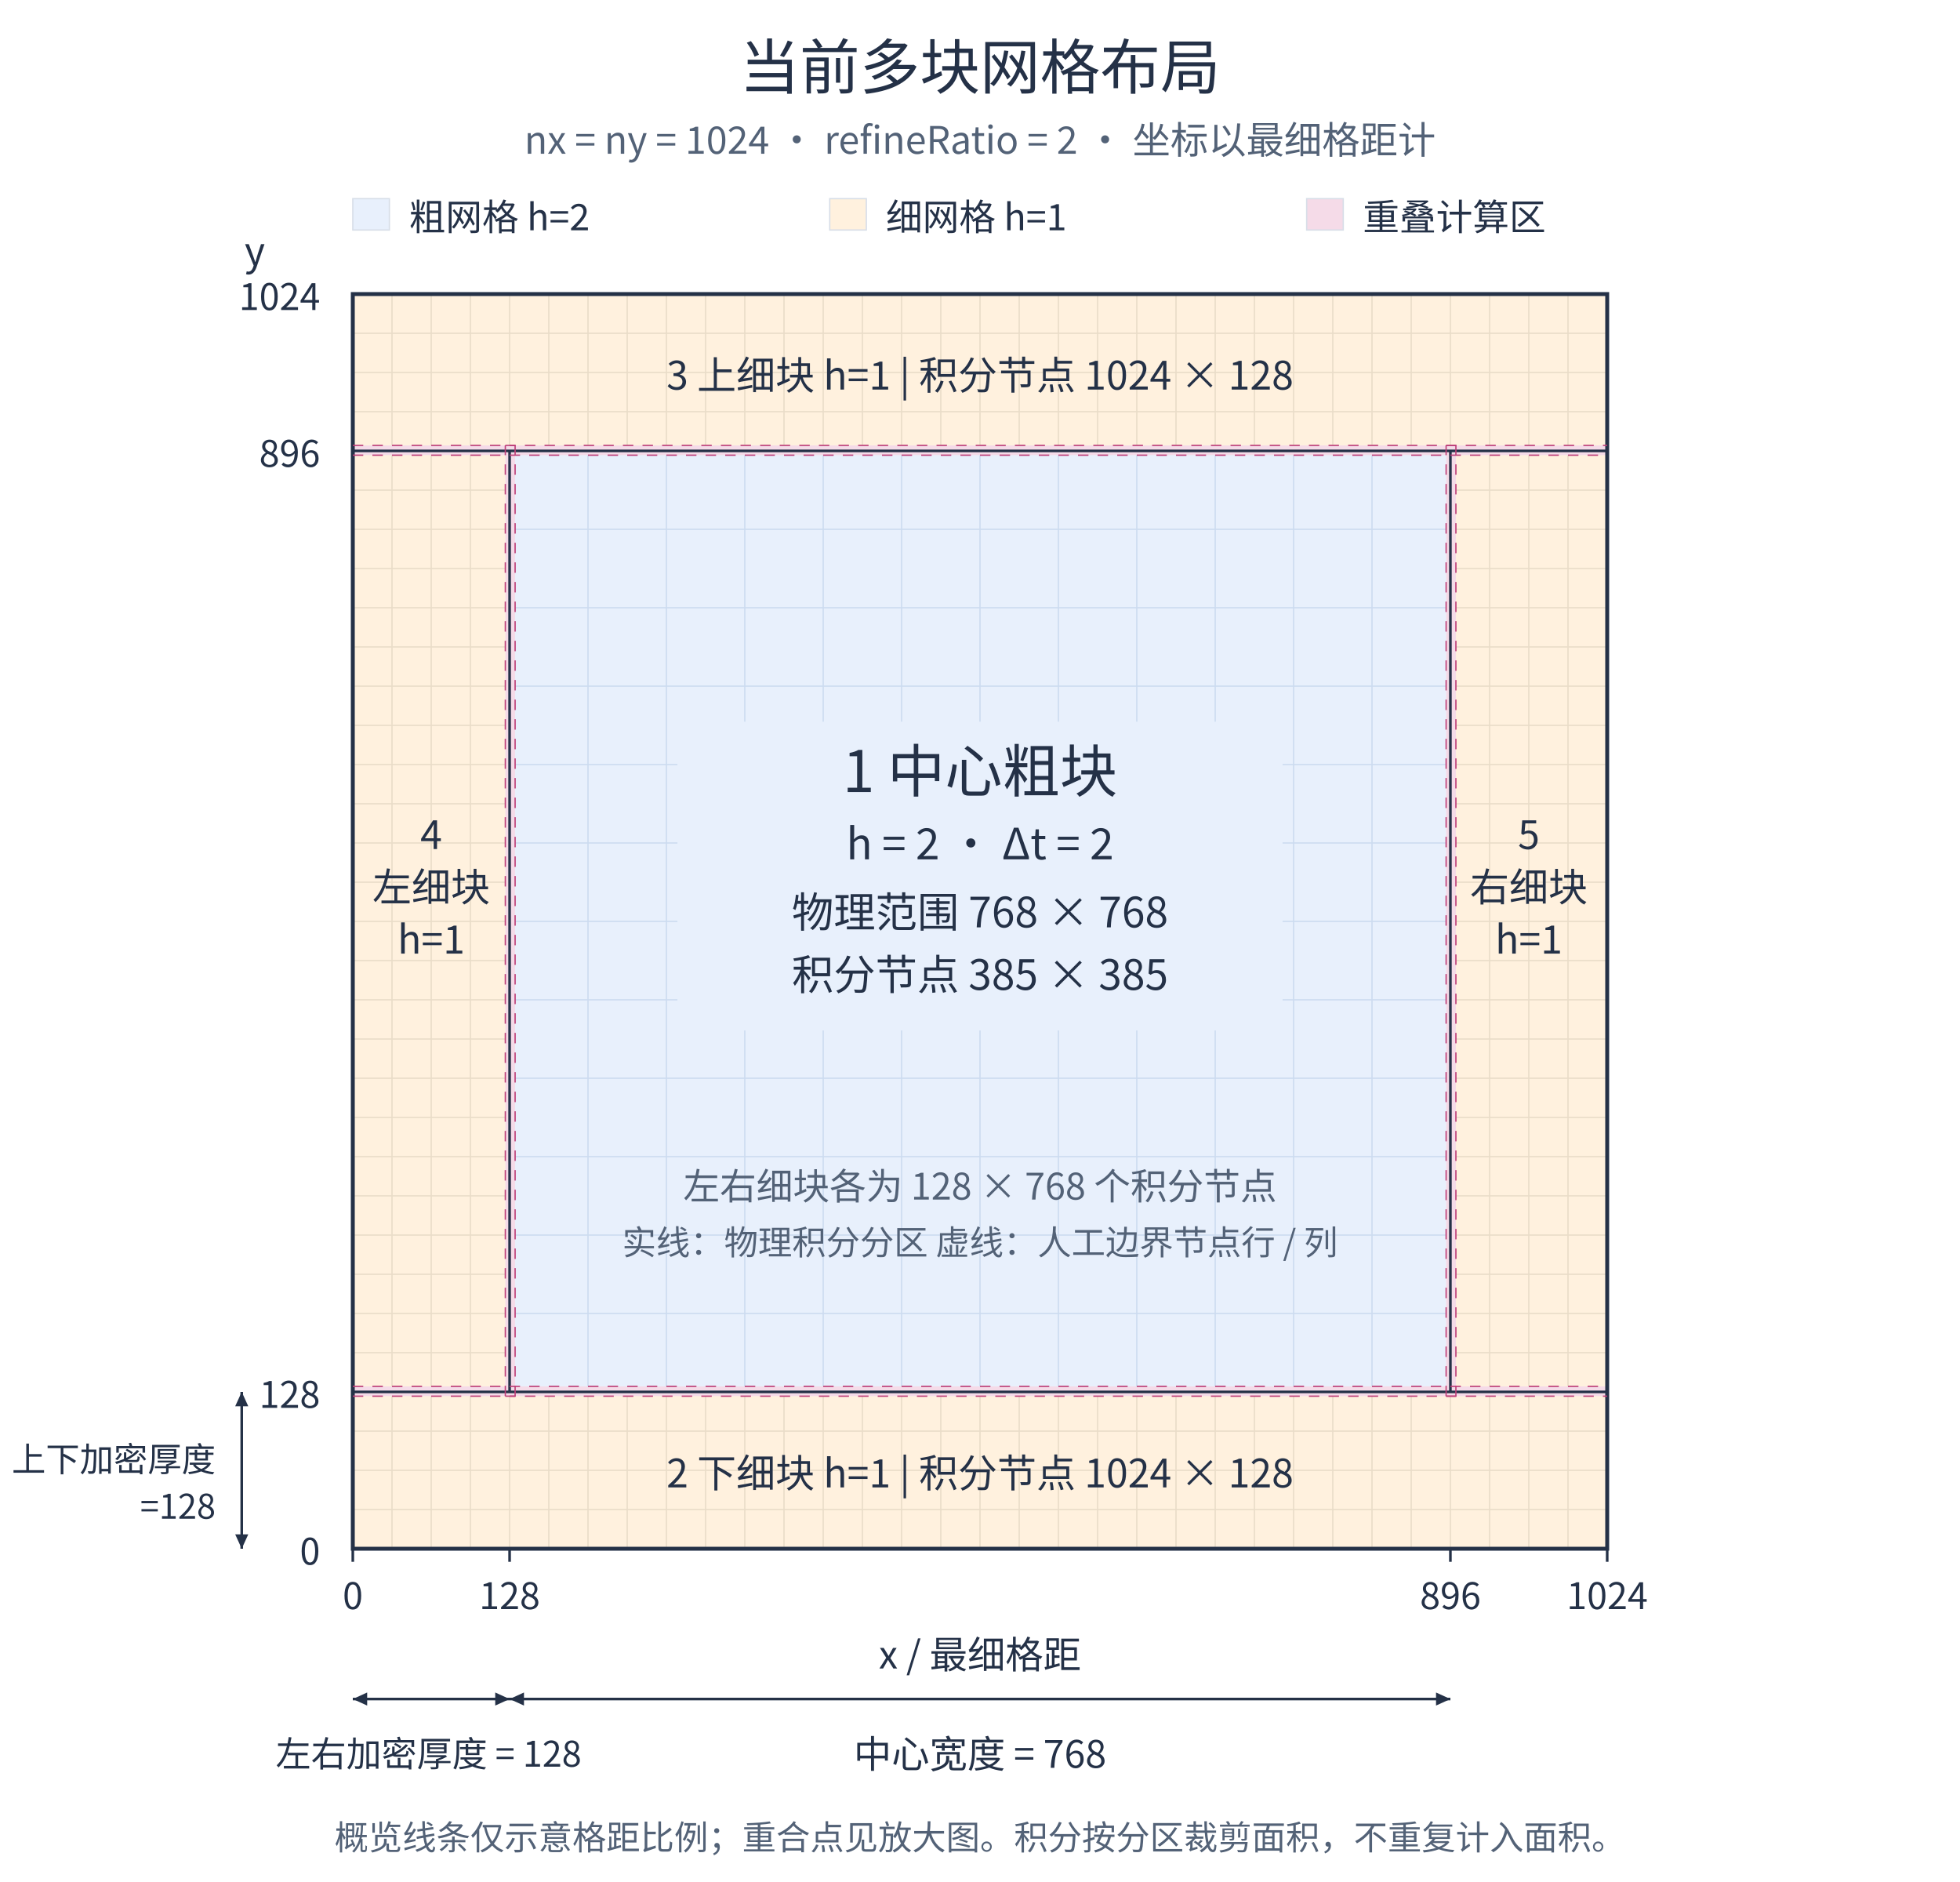
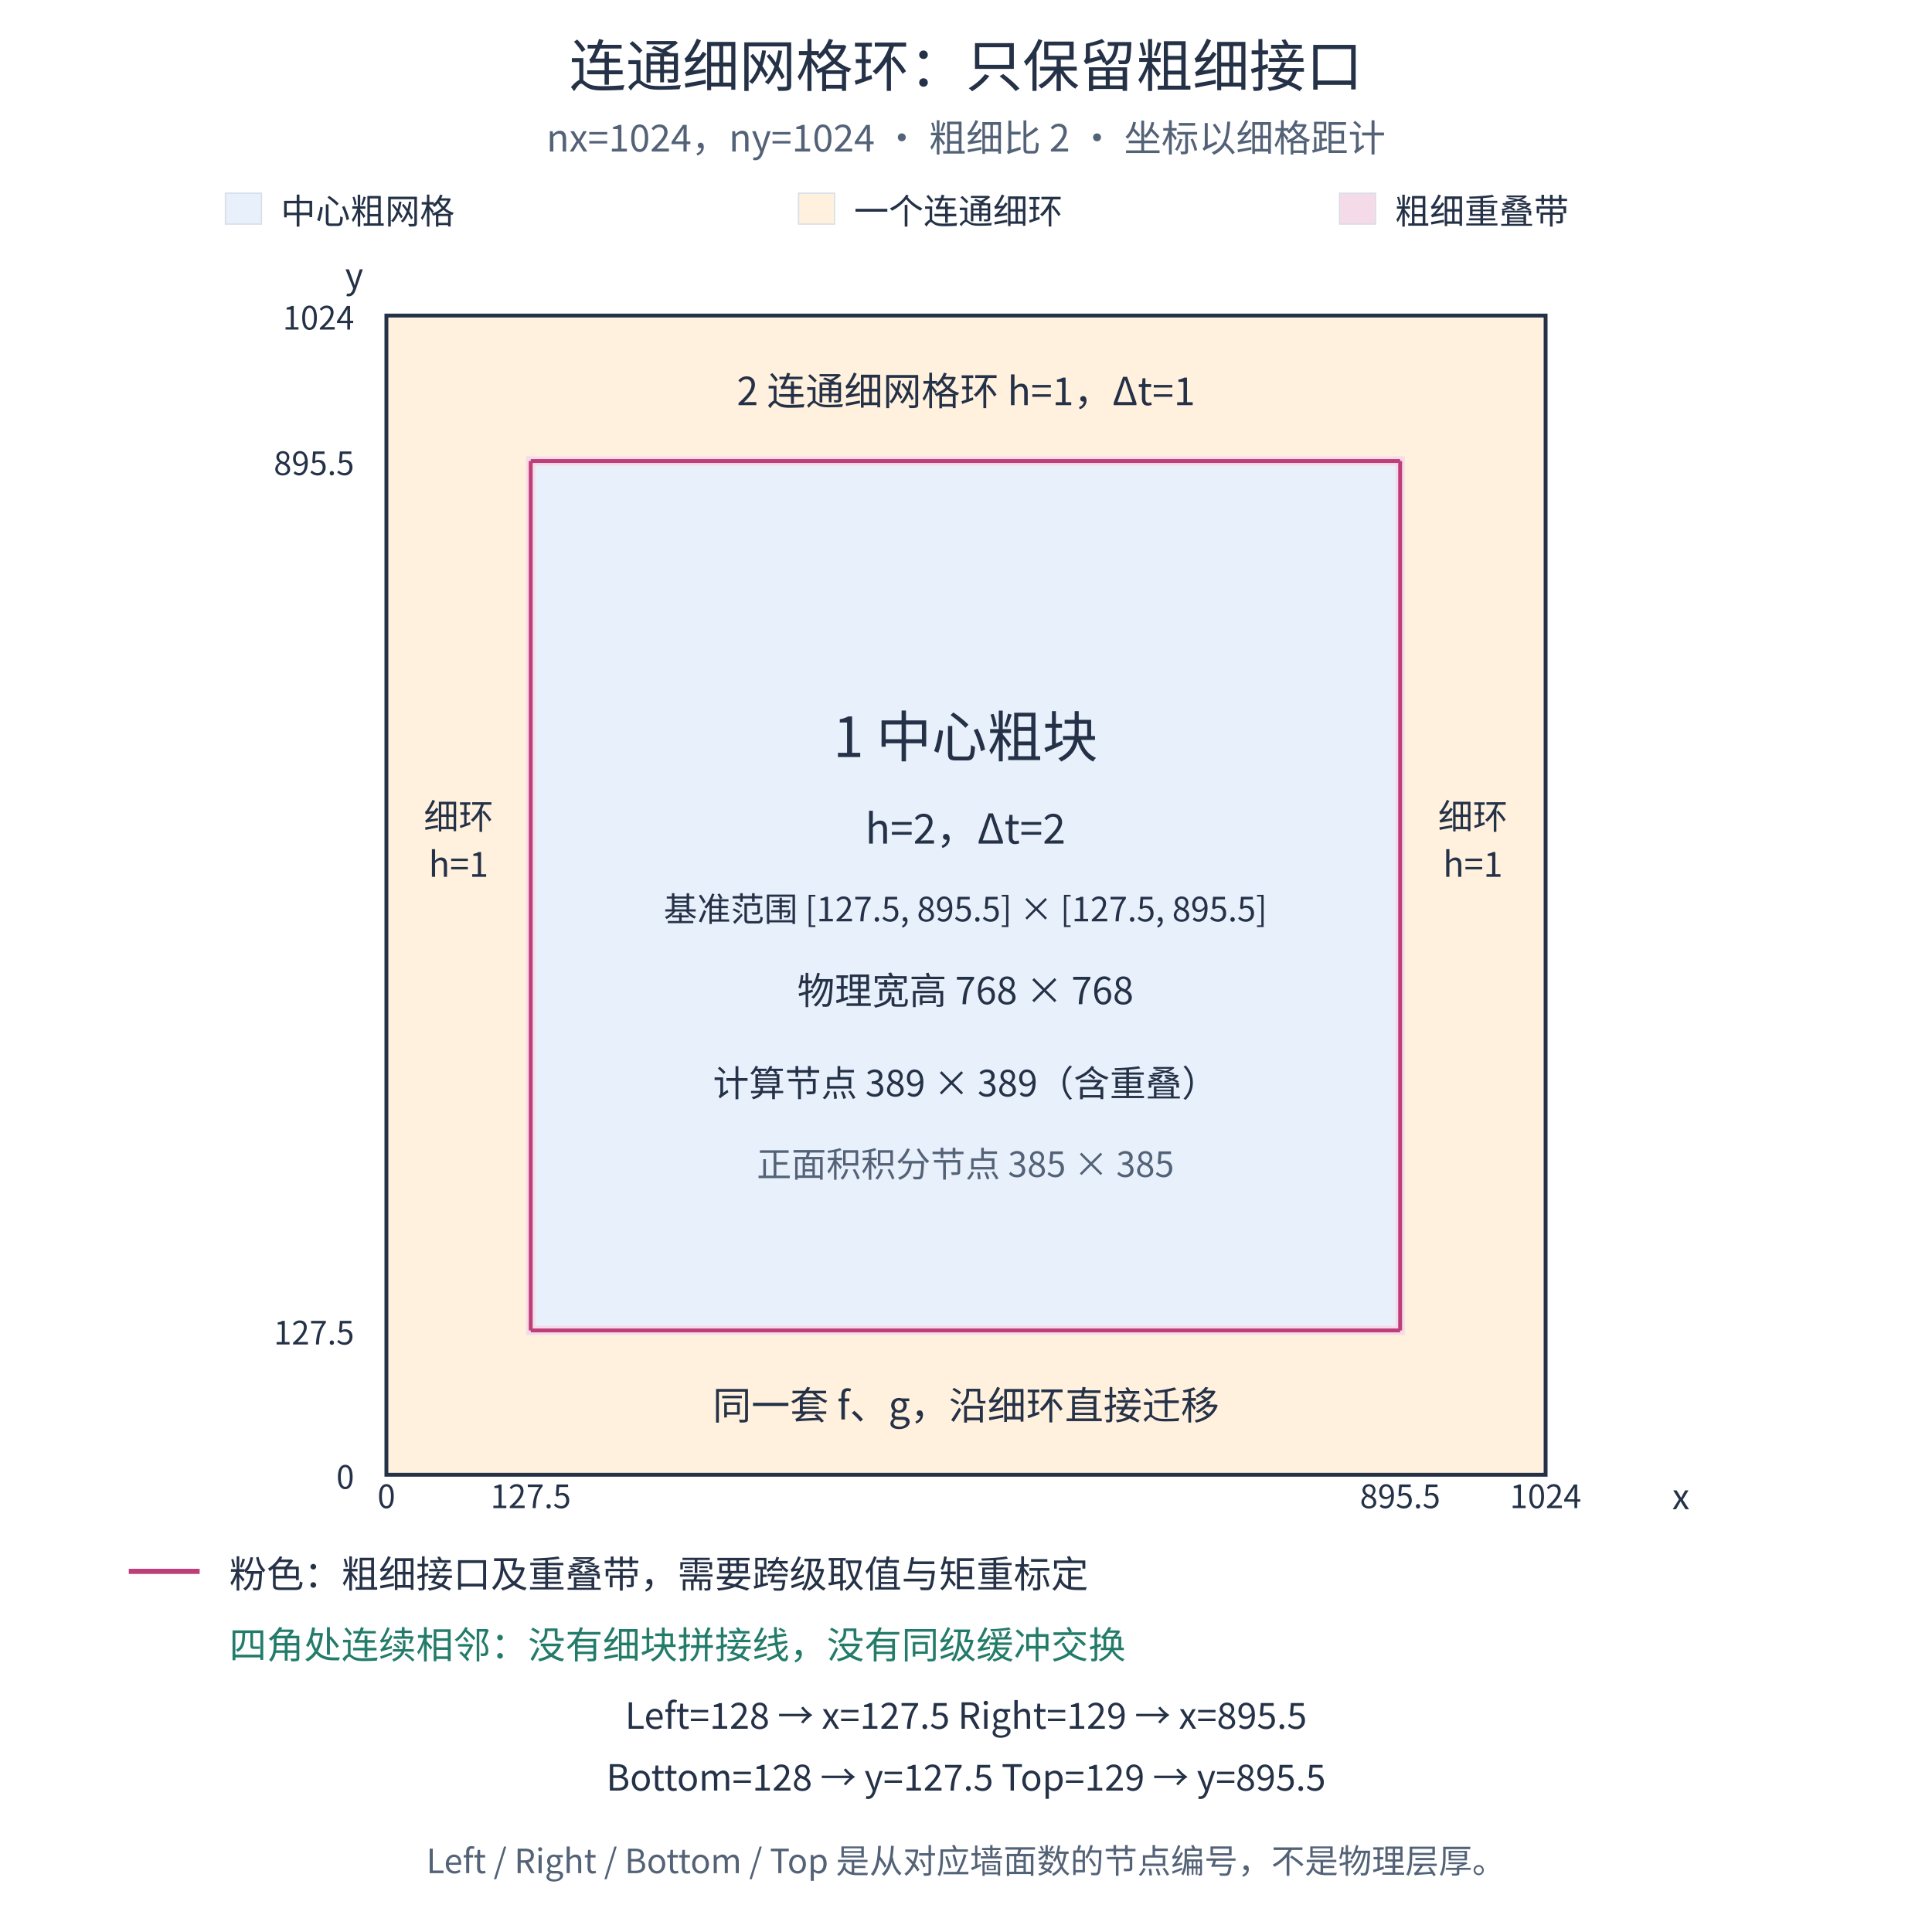
- <svg xmlns="http://www.w3.org/2000/svg" width="1500" height="1440" viewBox="0 0 1500 1440" role="img">
-   <rect x="0" y="0" width="1500" height="1440" fill="#ffffff" stroke="none" stroke-width="1" />
-   <text x="750" y="48" font-family="Microsoft YaHei, Noto Sans CJK SC, sans-serif" font-size="46" fill="#243147" text-anchor="middle" dominant-baseline="central">当前多块网格布局</text>
-   <text x="750" y="105" font-family="Microsoft YaHei, Noto Sans CJK SC, sans-serif" font-size="29" fill="#536277" text-anchor="middle" dominant-baseline="central">nx = ny = 1024    ·    refineRatio = 2    ·    坐标以最细格距计</text>
-   <rect x="270" y="152" width="28" height="24" fill="#e8f0fc" stroke="#d7dee8" stroke-width="1" />
-   <text x="313" y="164" font-family="Microsoft YaHei, Noto Sans CJK SC, sans-serif" font-size="28" fill="#243147" text-anchor="start" dominant-baseline="central">粗网格 h=2</text>
-   <rect x="635" y="152" width="28" height="24" fill="#fff1de" stroke="#d7dee8" stroke-width="1" />
-   <text x="678" y="164" font-family="Microsoft YaHei, Noto Sans CJK SC, sans-serif" font-size="28" fill="#243147" text-anchor="start" dominant-baseline="central">细网格 h=1</text>
-   <rect x="1000" y="152" width="28" height="24" fill="#f5dbe8" stroke="#d7dee8" stroke-width="1" />
-   <text x="1043" y="164" font-family="Microsoft YaHei, Noto Sans CJK SC, sans-serif" font-size="28" fill="#243147" text-anchor="start" dominant-baseline="central">重叠计算区</text>
-   <rect x="270.0" y="225.0" width="960.0" height="960.0" fill="#fff1de" stroke="none" stroke-width="1" />
-   <rect x="390.0" y="345.0" width="720.0" height="720.0" fill="#e8f0fc" stroke="none" stroke-width="1" />
-   <line x1="270.0" y1="1185.0" x2="270.0" y2="1065.0" stroke="#e9dcc8" stroke-width="1" />
-   <line x1="270.0" y1="345.0" x2="270.0" y2="225.0" stroke="#e9dcc8" stroke-width="1" />
-   <line x1="300.0" y1="1185.0" x2="300.0" y2="1065.0" stroke="#e9dcc8" stroke-width="1" />
-   <line x1="300.0" y1="345.0" x2="300.0" y2="225.0" stroke="#e9dcc8" stroke-width="1" />
-   <line x1="330.0" y1="1185.0" x2="330.0" y2="1065.0" stroke="#e9dcc8" stroke-width="1" />
-   <line x1="330.0" y1="345.0" x2="330.0" y2="225.0" stroke="#e9dcc8" stroke-width="1" />
-   <line x1="360.0" y1="1185.0" x2="360.0" y2="1065.0" stroke="#e9dcc8" stroke-width="1" />
-   <line x1="360.0" y1="345.0" x2="360.0" y2="225.0" stroke="#e9dcc8" stroke-width="1" />
-   <line x1="390.0" y1="1185.0" x2="390.0" y2="1065.0" stroke="#e9dcc8" stroke-width="1" />
-   <line x1="390.0" y1="345.0" x2="390.0" y2="225.0" stroke="#e9dcc8" stroke-width="1" />
-   <line x1="420.0" y1="1185.0" x2="420.0" y2="1065.0" stroke="#e9dcc8" stroke-width="1" />
-   <line x1="420.0" y1="345.0" x2="420.0" y2="225.0" stroke="#e9dcc8" stroke-width="1" />
-   <line x1="450.0" y1="1185.0" x2="450.0" y2="1065.0" stroke="#e9dcc8" stroke-width="1" />
-   <line x1="450.0" y1="345.0" x2="450.0" y2="225.0" stroke="#e9dcc8" stroke-width="1" />
-   <line x1="480.0" y1="1185.0" x2="480.0" y2="1065.0" stroke="#e9dcc8" stroke-width="1" />
-   <line x1="480.0" y1="345.0" x2="480.0" y2="225.0" stroke="#e9dcc8" stroke-width="1" />
-   <line x1="510.0" y1="1185.0" x2="510.0" y2="1065.0" stroke="#e9dcc8" stroke-width="1" />
-   <line x1="510.0" y1="345.0" x2="510.0" y2="225.0" stroke="#e9dcc8" stroke-width="1" />
-   <line x1="540.0" y1="1185.0" x2="540.0" y2="1065.0" stroke="#e9dcc8" stroke-width="1" />
-   <line x1="540.0" y1="345.0" x2="540.0" y2="225.0" stroke="#e9dcc8" stroke-width="1" />
-   <line x1="570.0" y1="1185.0" x2="570.0" y2="1065.0" stroke="#e9dcc8" stroke-width="1" />
-   <line x1="570.0" y1="345.0" x2="570.0" y2="225.0" stroke="#e9dcc8" stroke-width="1" />
-   <line x1="600.0" y1="1185.0" x2="600.0" y2="1065.0" stroke="#e9dcc8" stroke-width="1" />
-   <line x1="600.0" y1="345.0" x2="600.0" y2="225.0" stroke="#e9dcc8" stroke-width="1" />
-   <line x1="630.0" y1="1185.0" x2="630.0" y2="1065.0" stroke="#e9dcc8" stroke-width="1" />
-   <line x1="630.0" y1="345.0" x2="630.0" y2="225.0" stroke="#e9dcc8" stroke-width="1" />
-   <line x1="660.0" y1="1185.0" x2="660.0" y2="1065.0" stroke="#e9dcc8" stroke-width="1" />
-   <line x1="660.0" y1="345.0" x2="660.0" y2="225.0" stroke="#e9dcc8" stroke-width="1" />
-   <line x1="690.0" y1="1185.0" x2="690.0" y2="1065.0" stroke="#e9dcc8" stroke-width="1" />
-   <line x1="690.0" y1="345.0" x2="690.0" y2="225.0" stroke="#e9dcc8" stroke-width="1" />
-   <line x1="720.0" y1="1185.0" x2="720.0" y2="1065.0" stroke="#e9dcc8" stroke-width="1" />
-   <line x1="720.0" y1="345.0" x2="720.0" y2="225.0" stroke="#e9dcc8" stroke-width="1" />
-   <line x1="750.0" y1="1185.0" x2="750.0" y2="1065.0" stroke="#e9dcc8" stroke-width="1" />
-   <line x1="750.0" y1="345.0" x2="750.0" y2="225.0" stroke="#e9dcc8" stroke-width="1" />
-   <line x1="780.0" y1="1185.0" x2="780.0" y2="1065.0" stroke="#e9dcc8" stroke-width="1" />
-   <line x1="780.0" y1="345.0" x2="780.0" y2="225.0" stroke="#e9dcc8" stroke-width="1" />
-   <line x1="810.0" y1="1185.0" x2="810.0" y2="1065.0" stroke="#e9dcc8" stroke-width="1" />
-   <line x1="810.0" y1="345.0" x2="810.0" y2="225.0" stroke="#e9dcc8" stroke-width="1" />
-   <line x1="840.0" y1="1185.0" x2="840.0" y2="1065.0" stroke="#e9dcc8" stroke-width="1" />
-   <line x1="840.0" y1="345.0" x2="840.0" y2="225.0" stroke="#e9dcc8" stroke-width="1" />
-   <line x1="870.0" y1="1185.0" x2="870.0" y2="1065.0" stroke="#e9dcc8" stroke-width="1" />
-   <line x1="870.0" y1="345.0" x2="870.0" y2="225.0" stroke="#e9dcc8" stroke-width="1" />
-   <line x1="900.0" y1="1185.0" x2="900.0" y2="1065.0" stroke="#e9dcc8" stroke-width="1" />
-   <line x1="900.0" y1="345.0" x2="900.0" y2="225.0" stroke="#e9dcc8" stroke-width="1" />
-   <line x1="930.0" y1="1185.0" x2="930.0" y2="1065.0" stroke="#e9dcc8" stroke-width="1" />
-   <line x1="930.0" y1="345.0" x2="930.0" y2="225.0" stroke="#e9dcc8" stroke-width="1" />
-   <line x1="960.0" y1="1185.0" x2="960.0" y2="1065.0" stroke="#e9dcc8" stroke-width="1" />
-   <line x1="960.0" y1="345.0" x2="960.0" y2="225.0" stroke="#e9dcc8" stroke-width="1" />
-   <line x1="990.0" y1="1185.0" x2="990.0" y2="1065.0" stroke="#e9dcc8" stroke-width="1" />
-   <line x1="990.0" y1="345.0" x2="990.0" y2="225.0" stroke="#e9dcc8" stroke-width="1" />
-   <line x1="1020.0" y1="1185.0" x2="1020.0" y2="1065.0" stroke="#e9dcc8" stroke-width="1" />
-   <line x1="1020.0" y1="345.0" x2="1020.0" y2="225.0" stroke="#e9dcc8" stroke-width="1" />
-   <line x1="1050.0" y1="1185.0" x2="1050.0" y2="1065.0" stroke="#e9dcc8" stroke-width="1" />
-   <line x1="1050.0" y1="345.0" x2="1050.0" y2="225.0" stroke="#e9dcc8" stroke-width="1" />
-   <line x1="1080.0" y1="1185.0" x2="1080.0" y2="1065.0" stroke="#e9dcc8" stroke-width="1" />
-   <line x1="1080.0" y1="345.0" x2="1080.0" y2="225.0" stroke="#e9dcc8" stroke-width="1" />
-   <line x1="1110.0" y1="1185.0" x2="1110.0" y2="1065.0" stroke="#e9dcc8" stroke-width="1" />
-   <line x1="1110.0" y1="345.0" x2="1110.0" y2="225.0" stroke="#e9dcc8" stroke-width="1" />
-   <line x1="1140.0" y1="1185.0" x2="1140.0" y2="1065.0" stroke="#e9dcc8" stroke-width="1" />
-   <line x1="1140.0" y1="345.0" x2="1140.0" y2="225.0" stroke="#e9dcc8" stroke-width="1" />
-   <line x1="1170.0" y1="1185.0" x2="1170.0" y2="1065.0" stroke="#e9dcc8" stroke-width="1" />
-   <line x1="1170.0" y1="345.0" x2="1170.0" y2="225.0" stroke="#e9dcc8" stroke-width="1" />
-   <line x1="1200.0" y1="1185.0" x2="1200.0" y2="1065.0" stroke="#e9dcc8" stroke-width="1" />
-   <line x1="1200.0" y1="345.0" x2="1200.0" y2="225.0" stroke="#e9dcc8" stroke-width="1" />
-   <line x1="1230.0" y1="1185.0" x2="1230.0" y2="1065.0" stroke="#e9dcc8" stroke-width="1" />
-   <line x1="1230.0" y1="345.0" x2="1230.0" y2="225.0" stroke="#e9dcc8" stroke-width="1" />
-   <line x1="270.0" y1="1185.0" x2="1230.0" y2="1185.0" stroke="#e9dcc8" stroke-width="1" />
-   <line x1="270.0" y1="1155.0" x2="1230.0" y2="1155.0" stroke="#e9dcc8" stroke-width="1" />
-   <line x1="270.0" y1="1125.0" x2="1230.0" y2="1125.0" stroke="#e9dcc8" stroke-width="1" />
-   <line x1="270.0" y1="1095.0" x2="1230.0" y2="1095.0" stroke="#e9dcc8" stroke-width="1" />
-   <line x1="270.0" y1="1065.0" x2="1230.0" y2="1065.0" stroke="#e9dcc8" stroke-width="1" />
-   <line x1="270.0" y1="1035.0" x2="390.0" y2="1035.0" stroke="#e9dcc8" stroke-width="1" />
-   <line x1="1110.0" y1="1035.0" x2="1230.0" y2="1035.0" stroke="#e9dcc8" stroke-width="1" />
-   <line x1="270.0" y1="1005.0" x2="390.0" y2="1005.0" stroke="#e9dcc8" stroke-width="1" />
-   <line x1="1110.0" y1="1005.0" x2="1230.0" y2="1005.0" stroke="#e9dcc8" stroke-width="1" />
-   <line x1="270.0" y1="975.0" x2="390.0" y2="975.0" stroke="#e9dcc8" stroke-width="1" />
-   <line x1="1110.0" y1="975.0" x2="1230.0" y2="975.0" stroke="#e9dcc8" stroke-width="1" />
-   <line x1="270.0" y1="945.0" x2="390.0" y2="945.0" stroke="#e9dcc8" stroke-width="1" />
-   <line x1="1110.0" y1="945.0" x2="1230.0" y2="945.0" stroke="#e9dcc8" stroke-width="1" />
-   <line x1="270.0" y1="915.0" x2="390.0" y2="915.0" stroke="#e9dcc8" stroke-width="1" />
-   <line x1="1110.0" y1="915.0" x2="1230.0" y2="915.0" stroke="#e9dcc8" stroke-width="1" />
-   <line x1="270.0" y1="885.0" x2="390.0" y2="885.0" stroke="#e9dcc8" stroke-width="1" />
-   <line x1="1110.0" y1="885.0" x2="1230.0" y2="885.0" stroke="#e9dcc8" stroke-width="1" />
-   <line x1="270.0" y1="855.0" x2="390.0" y2="855.0" stroke="#e9dcc8" stroke-width="1" />
-   <line x1="1110.0" y1="855.0" x2="1230.0" y2="855.0" stroke="#e9dcc8" stroke-width="1" />
-   <line x1="270.0" y1="825.0" x2="390.0" y2="825.0" stroke="#e9dcc8" stroke-width="1" />
-   <line x1="1110.0" y1="825.0" x2="1230.0" y2="825.0" stroke="#e9dcc8" stroke-width="1" />
-   <line x1="270.0" y1="795.0" x2="390.0" y2="795.0" stroke="#e9dcc8" stroke-width="1" />
-   <line x1="1110.0" y1="795.0" x2="1230.0" y2="795.0" stroke="#e9dcc8" stroke-width="1" />
-   <line x1="270.0" y1="765.0" x2="390.0" y2="765.0" stroke="#e9dcc8" stroke-width="1" />
-   <line x1="1110.0" y1="765.0" x2="1230.0" y2="765.0" stroke="#e9dcc8" stroke-width="1" />
-   <line x1="270.0" y1="735.0" x2="390.0" y2="735.0" stroke="#e9dcc8" stroke-width="1" />
-   <line x1="1110.0" y1="735.0" x2="1230.0" y2="735.0" stroke="#e9dcc8" stroke-width="1" />
-   <line x1="270.0" y1="705.0" x2="390.0" y2="705.0" stroke="#e9dcc8" stroke-width="1" />
-   <line x1="1110.0" y1="705.0" x2="1230.0" y2="705.0" stroke="#e9dcc8" stroke-width="1" />
-   <line x1="270.0" y1="675.0" x2="390.0" y2="675.0" stroke="#e9dcc8" stroke-width="1" />
-   <line x1="1110.0" y1="675.0" x2="1230.0" y2="675.0" stroke="#e9dcc8" stroke-width="1" />
-   <line x1="270.0" y1="645.0" x2="390.0" y2="645.0" stroke="#e9dcc8" stroke-width="1" />
-   <line x1="1110.0" y1="645.0" x2="1230.0" y2="645.0" stroke="#e9dcc8" stroke-width="1" />
-   <line x1="270.0" y1="615.0" x2="390.0" y2="615.0" stroke="#e9dcc8" stroke-width="1" />
-   <line x1="1110.0" y1="615.0" x2="1230.0" y2="615.0" stroke="#e9dcc8" stroke-width="1" />
-   <line x1="270.0" y1="585.0" x2="390.0" y2="585.0" stroke="#e9dcc8" stroke-width="1" />
-   <line x1="1110.0" y1="585.0" x2="1230.0" y2="585.0" stroke="#e9dcc8" stroke-width="1" />
-   <line x1="270.0" y1="555.0" x2="390.0" y2="555.0" stroke="#e9dcc8" stroke-width="1" />
-   <line x1="1110.0" y1="555.0" x2="1230.0" y2="555.0" stroke="#e9dcc8" stroke-width="1" />
-   <line x1="270.0" y1="525.0" x2="390.0" y2="525.0" stroke="#e9dcc8" stroke-width="1" />
-   <line x1="1110.0" y1="525.0" x2="1230.0" y2="525.0" stroke="#e9dcc8" stroke-width="1" />
-   <line x1="270.0" y1="495.0" x2="390.0" y2="495.0" stroke="#e9dcc8" stroke-width="1" />
-   <line x1="1110.0" y1="495.0" x2="1230.0" y2="495.0" stroke="#e9dcc8" stroke-width="1" />
-   <line x1="270.0" y1="465.0" x2="390.0" y2="465.0" stroke="#e9dcc8" stroke-width="1" />
-   <line x1="1110.0" y1="465.0" x2="1230.0" y2="465.0" stroke="#e9dcc8" stroke-width="1" />
-   <line x1="270.0" y1="435.0" x2="390.0" y2="435.0" stroke="#e9dcc8" stroke-width="1" />
-   <line x1="1110.0" y1="435.0" x2="1230.0" y2="435.0" stroke="#e9dcc8" stroke-width="1" />
-   <line x1="270.0" y1="405.0" x2="390.0" y2="405.0" stroke="#e9dcc8" stroke-width="1" />
-   <line x1="1110.0" y1="405.0" x2="1230.0" y2="405.0" stroke="#e9dcc8" stroke-width="1" />
-   <line x1="270.0" y1="375.0" x2="390.0" y2="375.0" stroke="#e9dcc8" stroke-width="1" />
-   <line x1="1110.0" y1="375.0" x2="1230.0" y2="375.0" stroke="#e9dcc8" stroke-width="1" />
-   <line x1="270.0" y1="345.0" x2="1230.0" y2="345.0" stroke="#e9dcc8" stroke-width="1" />
-   <line x1="270.0" y1="315.0" x2="1230.0" y2="315.0" stroke="#e9dcc8" stroke-width="1" />
-   <line x1="270.0" y1="285.0" x2="1230.0" y2="285.0" stroke="#e9dcc8" stroke-width="1" />
-   <line x1="270.0" y1="255.0" x2="1230.0" y2="255.0" stroke="#e9dcc8" stroke-width="1" />
-   <line x1="270.0" y1="225.0" x2="1230.0" y2="225.0" stroke="#e9dcc8" stroke-width="1" />
-   <line x1="270.0" y1="1065.0" x2="270.0" y2="345.0" stroke="#e9dcc8" stroke-width="1" />
-   <line x1="300.0" y1="1065.0" x2="300.0" y2="345.0" stroke="#e9dcc8" stroke-width="1" />
-   <line x1="330.0" y1="1065.0" x2="330.0" y2="345.0" stroke="#e9dcc8" stroke-width="1" />
-   <line x1="360.0" y1="1065.0" x2="360.0" y2="345.0" stroke="#e9dcc8" stroke-width="1" />
-   <line x1="390.0" y1="1065.0" x2="390.0" y2="345.0" stroke="#e9dcc8" stroke-width="1" />
-   <line x1="1110.0" y1="1065.0" x2="1110.0" y2="345.0" stroke="#e9dcc8" stroke-width="1" />
-   <line x1="1140.0" y1="1065.0" x2="1140.0" y2="345.0" stroke="#e9dcc8" stroke-width="1" />
-   <line x1="1170.0" y1="1065.0" x2="1170.0" y2="345.0" stroke="#e9dcc8" stroke-width="1" />
-   <line x1="1200.0" y1="1065.0" x2="1200.0" y2="345.0" stroke="#e9dcc8" stroke-width="1" />
-   <line x1="1230.0" y1="1065.0" x2="1230.0" y2="345.0" stroke="#e9dcc8" stroke-width="1" />
-   <line x1="390.0" y1="1065.0" x2="390.0" y2="345.0" stroke="#cddbef" stroke-width="1" />
-   <line x1="450.0" y1="1065.0" x2="450.0" y2="345.0" stroke="#cddbef" stroke-width="1" />
-   <line x1="510.0" y1="1065.0" x2="510.0" y2="345.0" stroke="#cddbef" stroke-width="1" />
-   <line x1="570.0" y1="1065.0" x2="570.0" y2="345.0" stroke="#cddbef" stroke-width="1" />
-   <line x1="630.0" y1="1065.0" x2="630.0" y2="345.0" stroke="#cddbef" stroke-width="1" />
-   <line x1="690.0" y1="1065.0" x2="690.0" y2="345.0" stroke="#cddbef" stroke-width="1" />
-   <line x1="750.0" y1="1065.0" x2="750.0" y2="345.0" stroke="#cddbef" stroke-width="1" />
-   <line x1="810.0" y1="1065.0" x2="810.0" y2="345.0" stroke="#cddbef" stroke-width="1" />
-   <line x1="870.0" y1="1065.0" x2="870.0" y2="345.0" stroke="#cddbef" stroke-width="1" />
-   <line x1="930.0" y1="1065.0" x2="930.0" y2="345.0" stroke="#cddbef" stroke-width="1" />
-   <line x1="990.0" y1="1065.0" x2="990.0" y2="345.0" stroke="#cddbef" stroke-width="1" />
-   <line x1="1050.0" y1="1065.0" x2="1050.0" y2="345.0" stroke="#cddbef" stroke-width="1" />
-   <line x1="1110.0" y1="1065.0" x2="1110.0" y2="345.0" stroke="#cddbef" stroke-width="1" />
-   <line x1="390.0" y1="1065.0" x2="1110.0" y2="1065.0" stroke="#cddbef" stroke-width="1" />
-   <line x1="390.0" y1="1005.0" x2="1110.0" y2="1005.0" stroke="#cddbef" stroke-width="1" />
-   <line x1="390.0" y1="945.0" x2="1110.0" y2="945.0" stroke="#cddbef" stroke-width="1" />
-   <line x1="390.0" y1="885.0" x2="1110.0" y2="885.0" stroke="#cddbef" stroke-width="1" />
-   <line x1="390.0" y1="825.0" x2="1110.0" y2="825.0" stroke="#cddbef" stroke-width="1" />
-   <line x1="390.0" y1="765.0" x2="1110.0" y2="765.0" stroke="#cddbef" stroke-width="1" />
-   <line x1="390.0" y1="705.0" x2="1110.0" y2="705.0" stroke="#cddbef" stroke-width="1" />
-   <line x1="390.0" y1="645.0" x2="1110.0" y2="645.0" stroke="#cddbef" stroke-width="1" />
-   <line x1="390.0" y1="585.0" x2="1110.0" y2="585.0" stroke="#cddbef" stroke-width="1" />
-   <line x1="390.0" y1="525.0" x2="1110.0" y2="525.0" stroke="#cddbef" stroke-width="1" />
-   <line x1="390.0" y1="465.0" x2="1110.0" y2="465.0" stroke="#cddbef" stroke-width="1" />
-   <line x1="390.0" y1="405.0" x2="1110.0" y2="405.0" stroke="#cddbef" stroke-width="1" />
-   <line x1="390.0" y1="345.0" x2="1110.0" y2="345.0" stroke="#cddbef" stroke-width="1" />
-   <rect x="270.0" y="1060.781" width="960.0" height="7.5" fill="#f5dbe8" stroke="none" stroke-width="1" />
-   <rect x="270.0" y="340.781" width="960.0" height="7.5" fill="#f5dbe8" stroke="none" stroke-width="1" />
-   <rect x="386.719" y="340.781" width="7.5" height="727.5" fill="#f5dbe8" stroke="none" stroke-width="1" />
-   <rect x="1106.719" y="340.781" width="7.5" height="727.5" fill="#f5dbe8" stroke="none" stroke-width="1" />
-   <rect x="270.0" y="225.0" width="960.0" height="960.0" fill="none" stroke="#243147" stroke-width="3" />
-   <line x1="270.0" y1="1065.0" x2="1230.0" y2="1065.0" stroke="#243147" stroke-width="2" />
-   <line x1="270.0" y1="345.0" x2="1230.0" y2="345.0" stroke="#243147" stroke-width="2" />
-   <line x1="390.0" y1="1065.0" x2="390.0" y2="345.0" stroke="#243147" stroke-width="2" />
-   <line x1="1110.0" y1="1065.0" x2="1110.0" y2="345.0" stroke="#243147" stroke-width="2" />
-   <line x1="386.719" y1="1068.281" x2="386.719" y2="340.781" stroke="#bd3e78" stroke-width="1" stroke-dasharray="8 7" />
-   <line x1="1114.219" y1="1068.281" x2="1114.219" y2="340.781" stroke="#bd3e78" stroke-width="1" stroke-dasharray="8 7" />
-   <line x1="386.719" y1="1068.281" x2="1114.219" y2="1068.281" stroke="#bd3e78" stroke-width="1" stroke-dasharray="8 7" />
-   <line x1="386.719" y1="340.781" x2="1114.219" y2="340.781" stroke="#bd3e78" stroke-width="1" stroke-dasharray="8 7" />
-   <line x1="270.0" y1="1060.781" x2="1230.0" y2="1060.781" stroke="#bd3e78" stroke-width="1" stroke-dasharray="8 7" />
-   <line x1="270.0" y1="348.281" x2="1230.0" y2="348.281" stroke="#bd3e78" stroke-width="1" stroke-dasharray="8 7" />
-   <line x1="394.219" y1="1068.281" x2="394.219" y2="340.781" stroke="#bd3e78" stroke-width="1" stroke-dasharray="8 7" />
-   <line x1="270.0" y1="1068.281" x2="394.219" y2="1068.281" stroke="#bd3e78" stroke-width="1" stroke-dasharray="8 7" />
-   <line x1="270.0" y1="340.781" x2="394.219" y2="340.781" stroke="#bd3e78" stroke-width="1" stroke-dasharray="8 7" />
-   <line x1="1106.719" y1="1068.281" x2="1106.719" y2="340.781" stroke="#bd3e78" stroke-width="1" stroke-dasharray="8 7" />
-   <line x1="1106.719" y1="1068.281" x2="1230.0" y2="1068.281" stroke="#bd3e78" stroke-width="1" stroke-dasharray="8 7" />
-   <line x1="1106.719" y1="340.781" x2="1230.0" y2="340.781" stroke="#bd3e78" stroke-width="1" stroke-dasharray="8 7" />
-   <text x="750.0" y="285.0" font-family="Microsoft YaHei, Noto Sans CJK SC, sans-serif" font-size="30" fill="#243147" text-anchor="middle" dominant-baseline="central">3  上细块   h=1   |   积分节点 1024 × 128</text>
-   <text x="750.0" y="1125.0" font-family="Microsoft YaHei, Noto Sans CJK SC, sans-serif" font-size="30" fill="#243147" text-anchor="middle" dominant-baseline="central">2  下细块   h=1   |   积分节点 1024 × 128</text>
-   <text x="330.0" y="636.562" font-family="Microsoft YaHei, Noto Sans CJK SC, sans-serif" font-size="30" fill="#243147" text-anchor="middle" dominant-baseline="central">4</text>
-   <text x="330.0" y="676.562" font-family="Microsoft YaHei, Noto Sans CJK SC, sans-serif" font-size="30" fill="#243147" text-anchor="middle" dominant-baseline="central">左细块</text>
-   <text x="330.0" y="716.562" font-family="Microsoft YaHei, Noto Sans CJK SC, sans-serif" font-size="30" fill="#243147" text-anchor="middle" dominant-baseline="central">h=1</text>
-   <text x="1170.0" y="636.562" font-family="Microsoft YaHei, Noto Sans CJK SC, sans-serif" font-size="30" fill="#243147" text-anchor="middle" dominant-baseline="central">5</text>
-   <text x="1170.0" y="676.562" font-family="Microsoft YaHei, Noto Sans CJK SC, sans-serif" font-size="30" fill="#243147" text-anchor="middle" dominant-baseline="central">右细块</text>
-   <text x="1170.0" y="716.562" font-family="Microsoft YaHei, Noto Sans CJK SC, sans-serif" font-size="30" fill="#243147" text-anchor="middle" dominant-baseline="central">h=1</text>
-   <rect x="518.438" y="552.188" width="463.125" height="236.25" fill="#e8f0fc" stroke="none" stroke-width="1" />
-   <text x="750.0" y="586.875" font-family="Microsoft YaHei, Noto Sans CJK SC, sans-serif" font-size="44" fill="#243147" text-anchor="middle" dominant-baseline="central">1  中心粗块</text>
-   <text x="750.0" y="643.125" font-family="Microsoft YaHei, Noto Sans CJK SC, sans-serif" font-size="33" fill="#243147" text-anchor="middle" dominant-baseline="central">h = 2   ·   Δt = 2</text>
-   <text x="750.0" y="695.625" font-family="Microsoft YaHei, Noto Sans CJK SC, sans-serif" font-size="32" fill="#243147" text-anchor="middle" dominant-baseline="central">物理范围 768 × 768</text>
-   <text x="750.0" y="743.438" font-family="Microsoft YaHei, Noto Sans CJK SC, sans-serif" font-size="32" fill="#243147" text-anchor="middle" dominant-baseline="central">积分节点 385 × 385</text>
-   <text x="750.0" y="905.625" font-family="Microsoft YaHei, Noto Sans CJK SC, sans-serif" font-size="28" fill="#536277" text-anchor="middle" dominant-baseline="central">左右细块各为 128 × 768 个积分节点</text>
-   <text x="750.0" y="948.75" font-family="Microsoft YaHei, Noto Sans CJK SC, sans-serif" font-size="26" fill="#536277" text-anchor="middle" dominant-baseline="central">实线：物理积分分区    虚线：人工边界节点行 / 列</text>
-   <line x1="270.0" y1="1185.0" x2="270.0" y2="1195.0" stroke="#243147" stroke-width="2" />
-   <text x="270.0" y="1219.0" font-family="Microsoft YaHei, Noto Sans CJK SC, sans-serif" font-size="28" fill="#243147" text-anchor="middle" dominant-baseline="central">0</text>
-   <text x="245.0" y="1185.0" font-family="Microsoft YaHei, Noto Sans CJK SC, sans-serif" font-size="28" fill="#243147" text-anchor="end" dominant-baseline="central">0</text>
-   <line x1="390.0" y1="1185.0" x2="390.0" y2="1195.0" stroke="#243147" stroke-width="2" />
-   <text x="390.0" y="1219.0" font-family="Microsoft YaHei, Noto Sans CJK SC, sans-serif" font-size="28" fill="#243147" text-anchor="middle" dominant-baseline="central">128</text>
-   <text x="245.0" y="1065.0" font-family="Microsoft YaHei, Noto Sans CJK SC, sans-serif" font-size="28" fill="#243147" text-anchor="end" dominant-baseline="central">128</text>
-   <line x1="1110.0" y1="1185.0" x2="1110.0" y2="1195.0" stroke="#243147" stroke-width="2" />
-   <text x="1110.0" y="1219.0" font-family="Microsoft YaHei, Noto Sans CJK SC, sans-serif" font-size="28" fill="#243147" text-anchor="middle" dominant-baseline="central">896</text>
-   <text x="245.0" y="345.0" font-family="Microsoft YaHei, Noto Sans CJK SC, sans-serif" font-size="28" fill="#243147" text-anchor="end" dominant-baseline="central">896</text>
-   <line x1="1230.0" y1="1185.0" x2="1230.0" y2="1195.0" stroke="#243147" stroke-width="2" />
-   <text x="1230.0" y="1219.0" font-family="Microsoft YaHei, Noto Sans CJK SC, sans-serif" font-size="28" fill="#243147" text-anchor="middle" dominant-baseline="central">1024</text>
-   <text x="245.0" y="225.0" font-family="Microsoft YaHei, Noto Sans CJK SC, sans-serif" font-size="28" fill="#243147" text-anchor="end" dominant-baseline="central">1024</text>
-   <text x="750.0" y="1264.0" font-family="Microsoft YaHei, Noto Sans CJK SC, sans-serif" font-size="29" fill="#243147" text-anchor="middle" dominant-baseline="central">x  /  最细格距</text>
-   <text x="195" y="190" font-family="Microsoft YaHei, Noto Sans CJK SC, sans-serif" font-size="30" fill="#243147" text-anchor="middle" dominant-baseline="central">y</text>
-   <line x1="270.0" y1="1300" x2="390.0" y2="1300" stroke="#243147" stroke-width="2" />
-   <polygon points="270.0,1300 281.0,1305.0 281.0,1295.0" fill="#243147" />
-   <polygon points="390.0,1300 379.0,1305.0 379.0,1295.0" fill="#243147" />
-   <text x="328" y="1340" font-family="Microsoft YaHei, Noto Sans CJK SC, sans-serif" font-size="27" fill="#243147" text-anchor="middle" dominant-baseline="central">左右加密厚度 = 128</text>
-   <line x1="390.0" y1="1300" x2="1110.0" y2="1300" stroke="#243147" stroke-width="2" />
-   <polygon points="390.0,1300 401.0,1305.0 401.0,1295.0" fill="#243147" />
-   <polygon points="1110.0,1300 1099.0,1305.0 1099.0,1295.0" fill="#243147" />
-   <text x="750.0" y="1340" font-family="Microsoft YaHei, Noto Sans CJK SC, sans-serif" font-size="29" fill="#243147" text-anchor="middle" dominant-baseline="central">中心宽度 = 768</text>
-   <line x1="185" y1="1185.0" x2="185" y2="1065.0" stroke="#243147" stroke-width="2" />
-   <polygon points="185,1185.0 190.0,1174.0 180.0,1174.0" fill="#243147" />
-   <polygon points="185,1065.0 190.0,1076.0 180.0,1076.0" fill="#243147" />
-   <text x="165" y="1114.688" font-family="Microsoft YaHei, Noto Sans CJK SC, sans-serif" font-size="26" fill="#243147" text-anchor="end" dominant-baseline="central">上下加密厚度</text>
-   <text x="165" y="1150.688" font-family="Microsoft YaHei, Noto Sans CJK SC, sans-serif" font-size="26" fill="#243147" text-anchor="end" dominant-baseline="central">=128</text>
-   <text x="750" y="1404" font-family="Microsoft YaHei, Noto Sans CJK SC, sans-serif" font-size="26" fill="#536277" text-anchor="middle" dominant-baseline="central">概览线条仅示意格距比例；重合点见放大图。积分按分区裁剪面积，不重复计入面积。</text>
+ <svg xmlns="http://www.w3.org/2000/svg" width="1500" height="1500" viewBox="0 0 1500 1500" role="img">
+   <rect x="0" y="0" width="1500" height="1500" fill="#ffffff" stroke="none" stroke-width="1" />
+   <text x="750" y="48" font-family="Microsoft YaHei, Noto Sans CJK SC, sans-serif" font-size="44" fill="#243147" text-anchor="middle" dominant-baseline="central">连通细网格环：只保留粗细接口</text>
+   <text x="750" y="105" font-family="Microsoft YaHei, Noto Sans CJK SC, sans-serif" font-size="29" fill="#536277" text-anchor="middle" dominant-baseline="central">nx=1024，ny=1024  ·  粗细比 2  ·  坐标以细格距计</text>
+   <rect x="175" y="150" width="28" height="24" fill="#e8f0fc" stroke="#d7dee8" stroke-width="1" />
+   <text x="218" y="162" font-family="Microsoft YaHei, Noto Sans CJK SC, sans-serif" font-size="27" fill="#243147" text-anchor="start" dominant-baseline="central">中心粗网格</text>
+   <rect x="620" y="150" width="28" height="24" fill="#fff1de" stroke="#d7dee8" stroke-width="1" />
+   <text x="663" y="162" font-family="Microsoft YaHei, Noto Sans CJK SC, sans-serif" font-size="27" fill="#243147" text-anchor="start" dominant-baseline="central">一个连通细环</text>
+   <rect x="1040" y="150" width="28" height="24" fill="#f5dbe8" stroke="#d7dee8" stroke-width="1" />
+   <text x="1083" y="162" font-family="Microsoft YaHei, Noto Sans CJK SC, sans-serif" font-size="27" fill="#243147" text-anchor="start" dominant-baseline="central">粗细重叠带</text>
+   <rect x="300.0" y="245.0" width="900.0" height="900.0" fill="#fff1de" stroke="none" stroke-width="1" />
+   <rect x="412.061" y="357.939" width="675.0" height="675.0" fill="#e8f0fc" stroke="none" stroke-width="1" />
+   <rect x="408.545" y="1029.424" width="682.031" height="7.031" fill="#f5dbe8" stroke="none" stroke-width="1" />
+   <rect x="408.545" y="354.424" width="682.031" height="7.031" fill="#f5dbe8" stroke="none" stroke-width="1" />
+   <rect x="408.545" y="354.424" width="7.031" height="682.031" fill="#f5dbe8" stroke="none" stroke-width="1" />
+   <rect x="1083.545" y="354.424" width="7.031" height="682.031" fill="#f5dbe8" stroke="none" stroke-width="1" />
+   <rect x="300.0" y="245.0" width="900.0" height="900.0" fill="none" stroke="#243147" stroke-width="3" />
+   <line x1="412.061" y1="1032.939" x2="1087.061" y2="1032.939" stroke="#bd3e78" stroke-width="3" />
+   <line x1="412.061" y1="357.939" x2="1087.061" y2="357.939" stroke="#bd3e78" stroke-width="3" />
+   <line x1="412.061" y1="1032.939" x2="412.061" y2="357.939" stroke="#bd3e78" stroke-width="3" />
+   <line x1="1087.061" y1="1032.939" x2="1087.061" y2="357.939" stroke="#bd3e78" stroke-width="3" />
+   <text x="750.0" y="301.47" font-family="Microsoft YaHei, Noto Sans CJK SC, sans-serif" font-size="30" fill="#243147" text-anchor="middle" dominant-baseline="central">2  连通细网格环   h=1，Δt=1</text>
+   <text x="750.0" y="1088.97" font-family="Microsoft YaHei, Noto Sans CJK SC, sans-serif" font-size="30" fill="#243147" text-anchor="middle" dominant-baseline="central">同一套 f、g，沿细环直接迁移</text>
+   <text x="356.03" y="632.0" font-family="Microsoft YaHei, Noto Sans CJK SC, sans-serif" font-size="27" fill="#243147" text-anchor="middle" dominant-baseline="central">细环</text>
+   <text x="356.03" y="669.0" font-family="Microsoft YaHei, Noto Sans CJK SC, sans-serif" font-size="27" fill="#243147" text-anchor="middle" dominant-baseline="central">h=1</text>
+   <text x="1143.53" y="632.0" font-family="Microsoft YaHei, Noto Sans CJK SC, sans-serif" font-size="27" fill="#243147" text-anchor="middle" dominant-baseline="central">细环</text>
+   <text x="1143.53" y="669.0" font-family="Microsoft YaHei, Noto Sans CJK SC, sans-serif" font-size="27" fill="#243147" text-anchor="middle" dominant-baseline="central">h=1</text>
+   <text x="749.561" y="569.0" font-family="Microsoft YaHei, Noto Sans CJK SC, sans-serif" font-size="43" fill="#243147" text-anchor="middle" dominant-baseline="central">1  中心粗块</text>
+   <text x="749.561" y="641.0" font-family="Microsoft YaHei, Noto Sans CJK SC, sans-serif" font-size="32" fill="#243147" text-anchor="middle" dominant-baseline="central">h=2，Δt=2</text>
+   <text x="749.561" y="704.0" font-family="Microsoft YaHei, Noto Sans CJK SC, sans-serif" font-size="26" fill="#243147" text-anchor="middle" dominant-baseline="central">基准范围 [127.5, 895.5] × [127.5, 895.5]</text>
+   <text x="749.561" y="767" font-family="Microsoft YaHei, Noto Sans CJK SC, sans-serif" font-size="29" fill="#243147" text-anchor="middle" dominant-baseline="central">物理宽高 768 × 768</text>
+   <text x="749.561" y="839" font-family="Microsoft YaHei, Noto Sans CJK SC, sans-serif" font-size="28" fill="#243147" text-anchor="middle" dominant-baseline="central">计算节点 389 × 389（含重叠）</text>
+   <text x="749.561" y="902.0" font-family="Microsoft YaHei, Noto Sans CJK SC, sans-serif" font-size="27" fill="#536277" text-anchor="middle" dominant-baseline="central">正面积积分节点 385 × 385</text>
+   <text x="300.0" y="1160" font-family="Microsoft YaHei, Noto Sans CJK SC, sans-serif" font-size="25" fill="#243147" text-anchor="middle" dominant-baseline="central">0</text>
+   <text x="412.061" y="1160" font-family="Microsoft YaHei, Noto Sans CJK SC, sans-serif" font-size="25" fill="#243147" text-anchor="middle" dominant-baseline="central">127.5</text>
+   <text x="1087.061" y="1160" font-family="Microsoft YaHei, Noto Sans CJK SC, sans-serif" font-size="25" fill="#243147" text-anchor="middle" dominant-baseline="central">895.5</text>
+   <text x="1200.0" y="1160" font-family="Microsoft YaHei, Noto Sans CJK SC, sans-serif" font-size="25" fill="#243147" text-anchor="middle" dominant-baseline="central">1024</text>
+   <text x="275" y="1145.0" font-family="Microsoft YaHei, Noto Sans CJK SC, sans-serif" font-size="25" fill="#243147" text-anchor="end" dominant-baseline="central">0</text>
+   <text x="275" y="1032.939" font-family="Microsoft YaHei, Noto Sans CJK SC, sans-serif" font-size="25" fill="#243147" text-anchor="end" dominant-baseline="central">127.5</text>
+   <text x="275" y="357.939" font-family="Microsoft YaHei, Noto Sans CJK SC, sans-serif" font-size="25" fill="#243147" text-anchor="end" dominant-baseline="central">895.5</text>
+   <text x="275" y="245.0" font-family="Microsoft YaHei, Noto Sans CJK SC, sans-serif" font-size="25" fill="#243147" text-anchor="end" dominant-baseline="central">1024</text>
+   <text x="1305" y="1160" font-family="Microsoft YaHei, Noto Sans CJK SC, sans-serif" font-size="27" fill="#243147" text-anchor="middle" dominant-baseline="central">x</text>
+   <text x="275" y="212" font-family="Microsoft YaHei, Noto Sans CJK SC, sans-serif" font-size="27" fill="#243147" text-anchor="middle" dominant-baseline="central">y</text>
+   <line x1="100" y1="1220" x2="155" y2="1220" stroke="#bd3e78" stroke-width="4" />
+   <text x="178" y="1220" font-family="Microsoft YaHei, Noto Sans CJK SC, sans-serif" font-size="29" fill="#243147" text-anchor="start" dominant-baseline="central">粉色：粗细接口及重叠带，需要跨级取值与矩重标定</text>
+   <text x="178" y="1275" font-family="Microsoft YaHei, Noto Sans CJK SC, sans-serif" font-size="29" fill="#237b69" text-anchor="start" dominant-baseline="central">四角处连续相邻：没有细块拼接线，没有同级缓冲交换</text>
+   <text x="750" y="1330" font-family="Microsoft YaHei, Noto Sans CJK SC, sans-serif" font-size="28" fill="#243147" text-anchor="middle" dominant-baseline="central">Left=128 → x=127.5     Right=129 → x=895.5</text>
+   <text x="750" y="1378" font-family="Microsoft YaHei, Noto Sans CJK SC, sans-serif" font-size="28" fill="#243147" text-anchor="middle" dominant-baseline="central">Bottom=128 → y=127.5     Top=129 → y=895.5</text>
+   <text x="750" y="1443" font-family="Microsoft YaHei, Noto Sans CJK SC, sans-serif" font-size="26" fill="#536277" text-anchor="middle" dominant-baseline="central">Left / Right / Bottom / Top 是从对应墙面数的节点编号，不是物理层厚。</text>
</svg>
